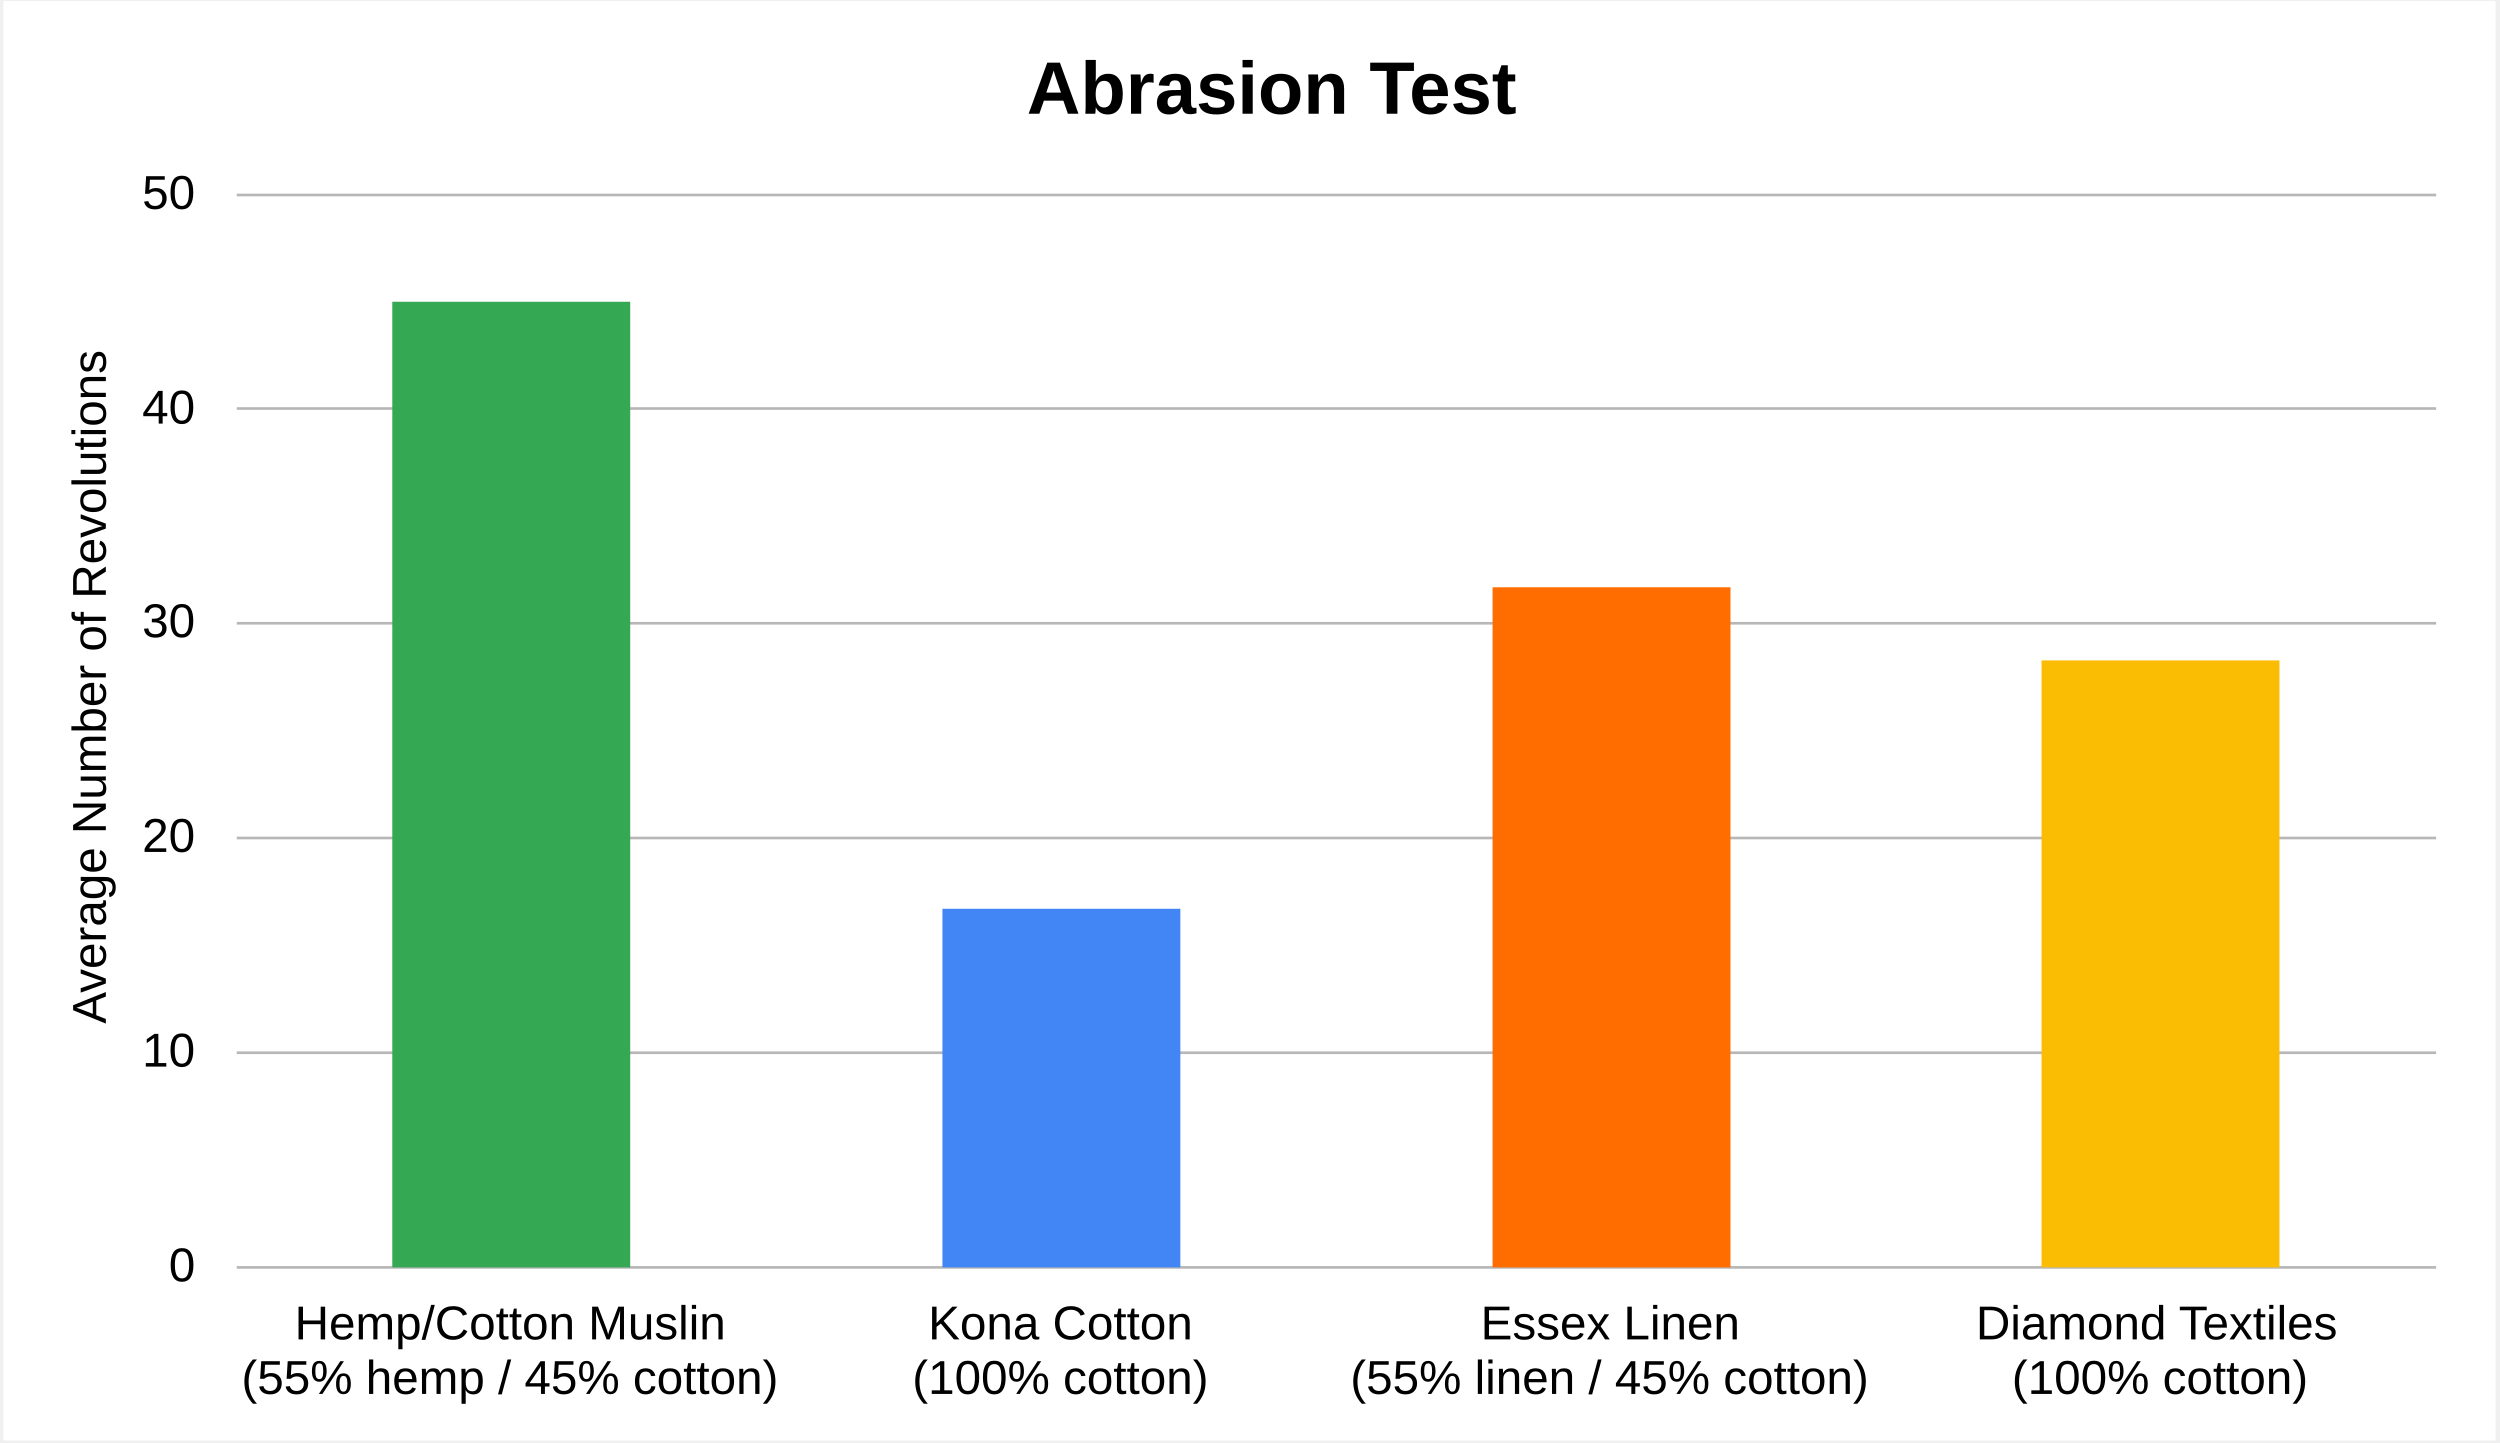
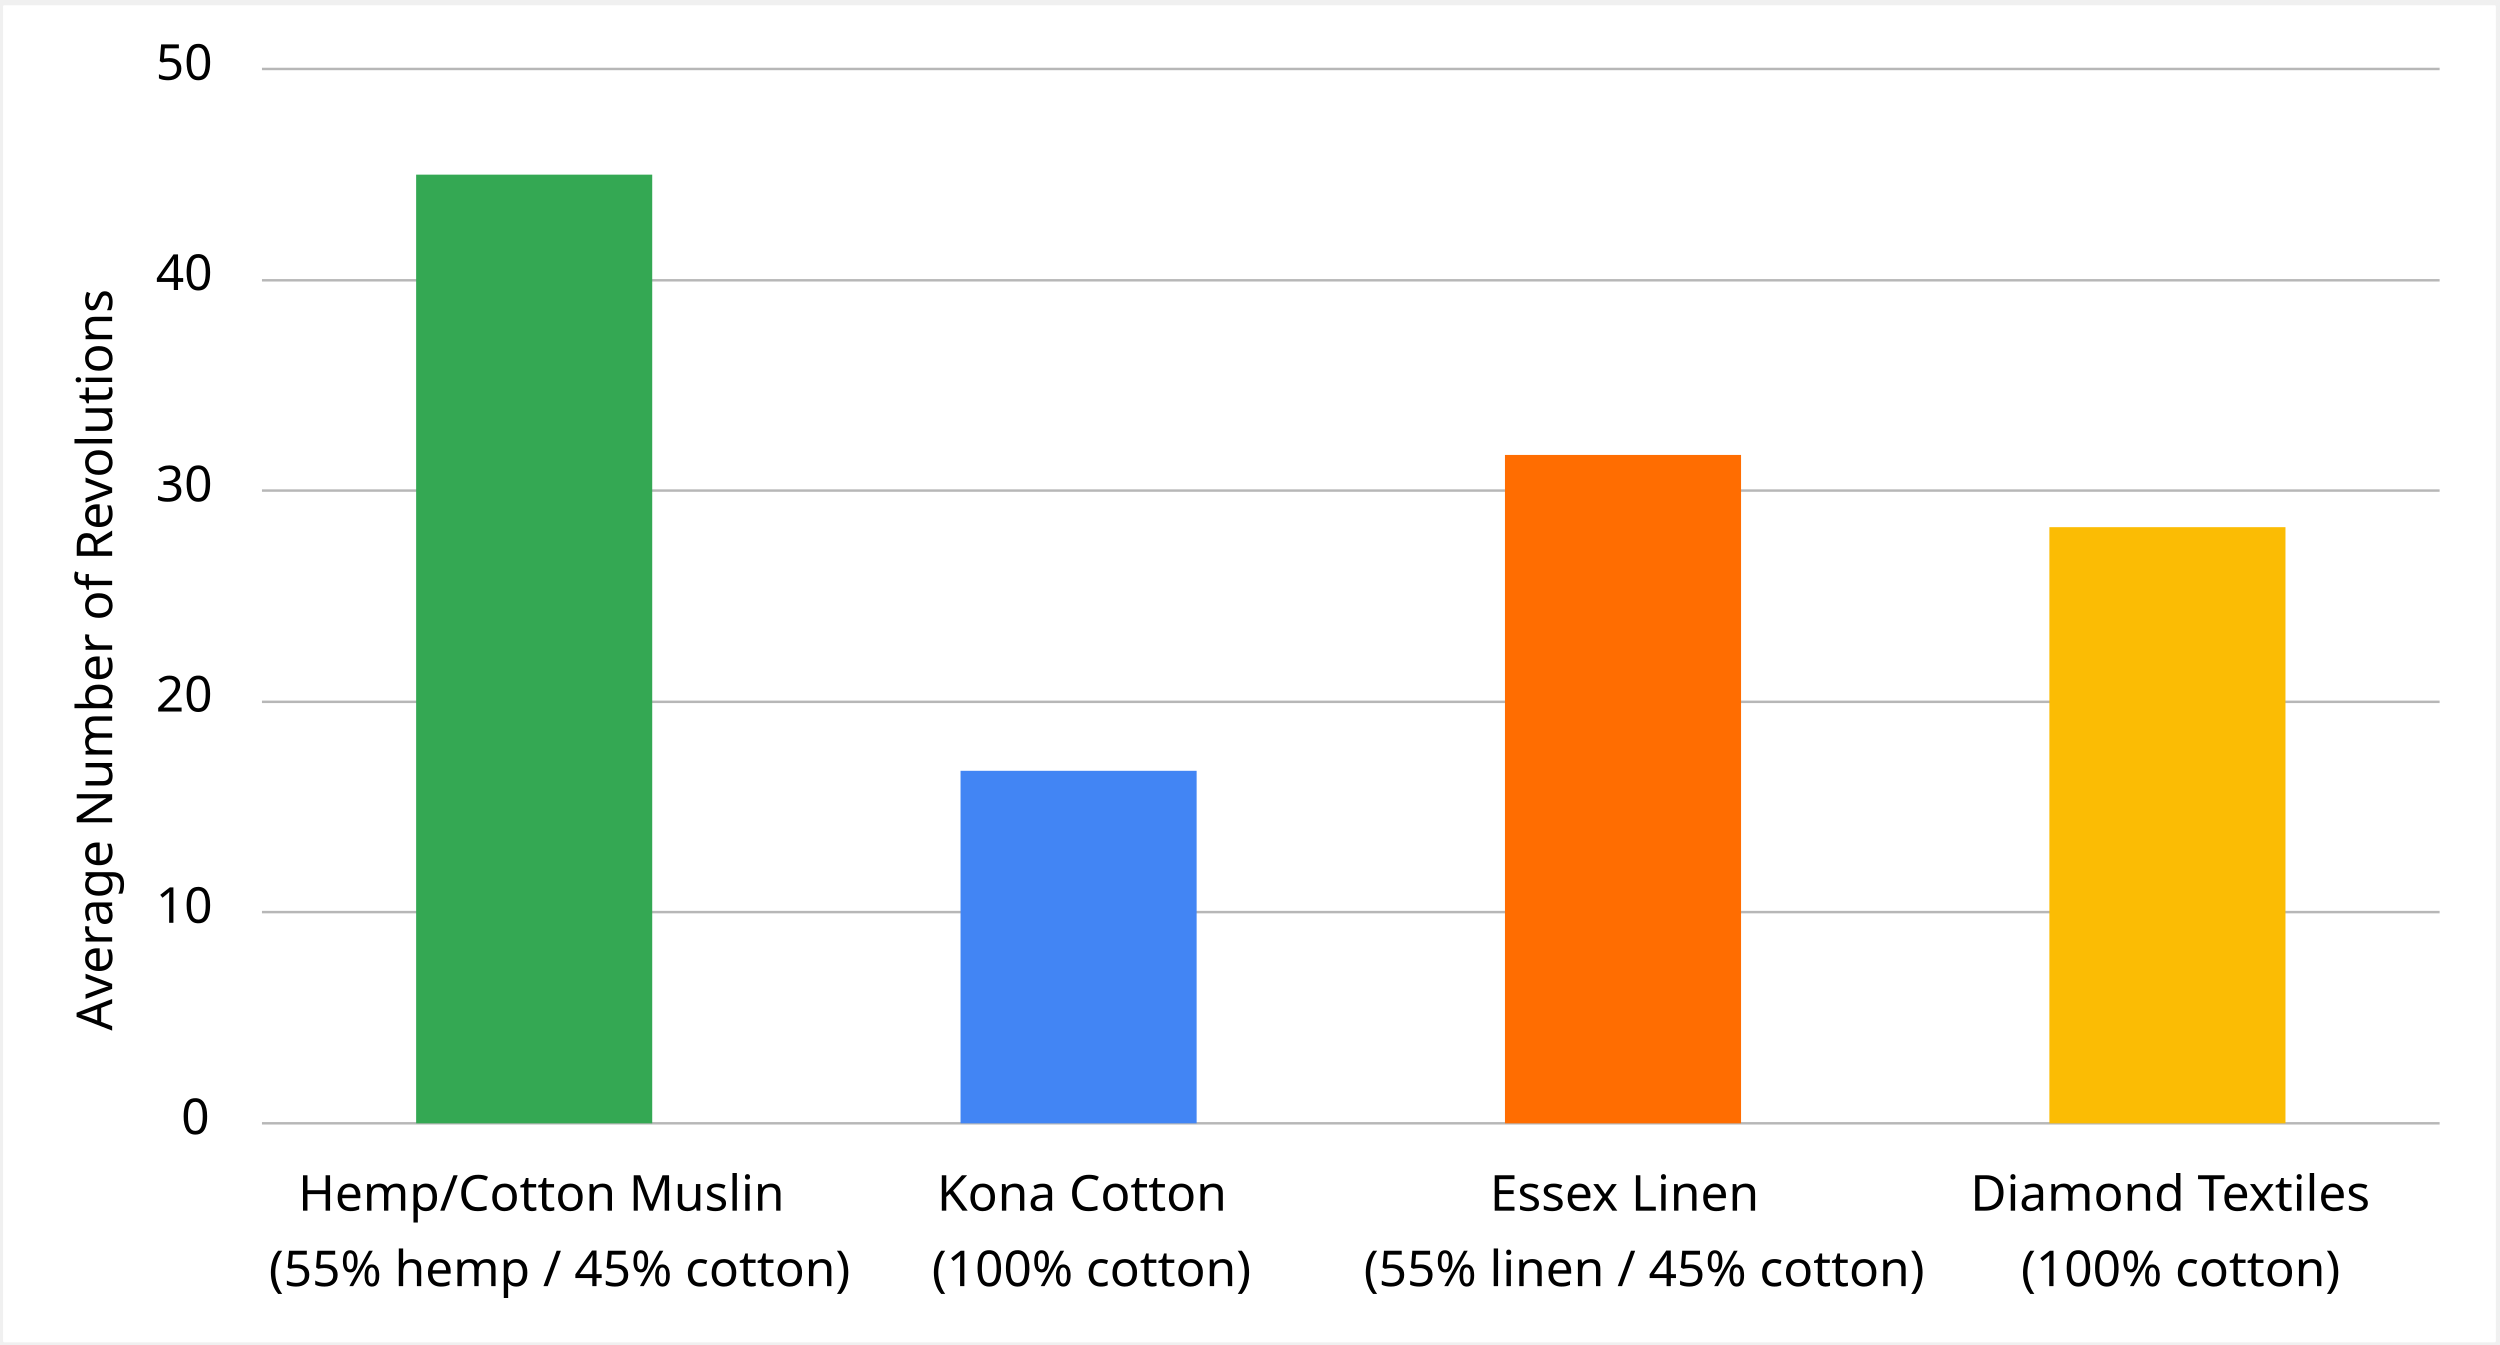
- <svg xmlns="http://www.w3.org/2000/svg" width="2154" height="1243" xml:space="preserve" overflow="hidden">
+ <svg xmlns="http://www.w3.org/2000/svg" width="2319" height="1247" xml:space="preserve" overflow="hidden">
  <defs>
    <clipPath id="clip0">
-       <rect x="2108" y="132" width="2154" height="1243" />
+       <rect x="275" y="792" width="2319" height="1247" />
    </clipPath>
    <clipPath id="clip1">
-       <rect x="2108" y="132" width="2154" height="1243" />
+       <rect x="275" y="792" width="2319" height="1247" />
    </clipPath>
  </defs>
-   <g clip-path="url(#clip0)" transform="translate(-2108 -132)">
+   <g clip-path="url(#clip0)" transform="translate(-275 -792)">
    <g clip-path="url(#clip1)">
-       <rect x="2112" y="134" width="2145" height="1238" fill="#FFFFFF" fill-opacity="1" />
+       <rect x="279" y="798" width="2310" height="1238" fill="#FFFFFF" fill-opacity="1" />
      <g>
-         <rect x="2312" y="300" width="1895" height="924" fill="#FFFFFF" fill-opacity="1" />
+         <rect x="518" y="856" width="2020" height="978" fill="#FFFFFF" fill-opacity="1" />
      </g>
      <g>
-         <path d="M2312 1187.04 4207 1187.04M2312 1150.04 4207 1150.04M2312 1113.04 4207 1113.04M2312 1076.04 4207 1076.04M2312 1002.03 4207 1002.03M2312 965.032 4207 965.032M2312 928.03 4207 928.03M2312 891.029 4207 891.029M2312 817.027 4207 817.027M2312 780.026 4207 780.026M2312 743.024 4207 743.024M2312 706.023 4207 706.023M2312 632.021 4207 632.021M2312 595.02 4207 595.02M2312 558.018 4207 558.018M2312 521.017 4207 521.017M2312 448.015 4207 448.015M2312 411.013 4207 411.013M2312 374.012 4207 374.012M2312 337.011 4207 337.011" stroke="#CCCCCC" stroke-width="2.292" stroke-linecap="butt" stroke-linejoin="round" stroke-miterlimit="10" stroke-opacity="0" fill="none" fill-rule="nonzero" />
+         <path d="M518 1795.06 2538 1795.06M518 1756.06 2538 1756.06M518 1717.06 2538 1717.06M518 1678.06 2538 1678.06M518 1599.05 2538 1599.05M518 1560.05 2538 1560.05M518 1521.05 2538 1521.05M518 1482.05 2538 1482.05M518 1404.05 2538 1404.05M518 1365.04 2538 1365.04M518 1325.04 2538 1325.04M518 1286.04 2538 1286.04M518 1208.04 2538 1208.04M518 1169.04 2538 1169.04M518 1130.04 2538 1130.04M518 1091.04 2538 1091.04M518 1013.03 2538 1013.03M518 973.032 2538 973.032M518 934.031 2538 934.031M518 895.029 2538 895.029" stroke="#CCCCCC" stroke-width="2.292" stroke-linecap="butt" stroke-linejoin="round" stroke-miterlimit="10" stroke-opacity="0" fill="none" fill-rule="nonzero" />
      </g>
      <g>
-         <path d="M2312 1224 4207 1224M2312 1039.03 4207 1039.03M2312 854.028 4207 854.028M2312 669.022 4207 669.022M2312 484.016 4207 484.016M2312 300 4207 300" stroke="#B7B7B7" stroke-width="2.292" stroke-linecap="butt" stroke-linejoin="round" stroke-miterlimit="10" stroke-opacity="1" fill="none" fill-rule="nonzero" />
+         <path d="M518 1834 2538 1834M518 1638.05 2538 1638.05M518 1443.05 2538 1443.05M518 1247.04 2538 1247.04M518 1052.03 2538 1052.03M518 856 2538 856" stroke="#B7B7B7" stroke-width="2.292" stroke-linecap="butt" stroke-linejoin="round" stroke-miterlimit="10" stroke-opacity="1" fill="none" fill-rule="nonzero" />
      </g>
      <g>
-         <rect x="2446" y="392" width="205" height="832" fill="#34A853" fill-opacity="1" />
+         <rect x="661" y="954" width="219" height="880" fill="#34A853" fill-opacity="1" />
      </g>
      <g>
-         <rect x="2920" y="915" width="205" height="309" fill="#4285F4" fill-opacity="1" />
+         <rect x="1166" y="1507" width="219" height="327" fill="#4285F4" fill-opacity="1" />
      </g>
      <g>
-         <rect x="3394" y="638" width="205" height="586" fill="#FF6D01" fill-opacity="1" />
+         <rect x="1671" y="1214" width="219" height="620" fill="#FF6D01" fill-opacity="1" />
      </g>
      <g>
-         <rect x="3867" y="701" width="205" height="523" fill="#FBBC04" fill-opacity="1" />
+         <rect x="2176" y="1281" width="219" height="553" fill="#FBBC04" fill-opacity="1" />
      </g>
      <g>
-         <text fill="#000000" fill-opacity="1" font-family="Arial,Arial_MSFontService,sans-serif" font-style="normal" font-variant="normal" font-weight="400" font-stretch="normal" font-size="41" text-anchor="start" direction="ltr" writing-mode="lr-tb" unicode-bidi="normal" text-decoration="none" transform="matrix(1 0 0 1 2253.44 1236)">0</text>
+         <text fill="#000000" fill-opacity="1" font-family="Spectral Medium,Spectral Medium_MSFontService,sans-serif" font-style="normal" font-variant="normal" font-weight="500" font-stretch="normal" font-size="46" text-anchor="start" direction="ltr" writing-mode="lr-tb" unicode-bidi="normal" text-decoration="none" transform="matrix(1 0 0 1 443.09 1844)">0</text>
      </g>
      <g>
-         <text fill="#000000" fill-opacity="1" font-family="Arial,Arial_MSFontService,sans-serif" font-style="normal" font-variant="normal" font-weight="400" font-stretch="normal" font-size="41" text-anchor="start" direction="ltr" writing-mode="lr-tb" unicode-bidi="normal" text-decoration="none" transform="matrix(1 0 0 1 2230.5 1051)">10</text>
+         <text fill="#000000" fill-opacity="1" font-family="Spectral Medium,Spectral Medium_MSFontService,sans-serif" font-style="normal" font-variant="normal" font-weight="500" font-stretch="normal" font-size="46" text-anchor="start" direction="ltr" writing-mode="lr-tb" unicode-bidi="normal" text-decoration="none" transform="matrix(1 0 0 1 419.532 1648)">10</text>
      </g>
      <g>
-         <text fill="#000000" fill-opacity="1" font-family="Arial,Arial_MSFontService,sans-serif" font-style="normal" font-variant="normal" font-weight="400" font-stretch="normal" font-size="41" text-anchor="start" direction="ltr" writing-mode="lr-tb" unicode-bidi="normal" text-decoration="none" transform="matrix(1 0 0 1 2230.5 866)">20</text>
+         <text fill="#000000" fill-opacity="1" font-family="Spectral Medium,Spectral Medium_MSFontService,sans-serif" font-style="normal" font-variant="normal" font-weight="500" font-stretch="normal" font-size="46" text-anchor="start" direction="ltr" writing-mode="lr-tb" unicode-bidi="normal" text-decoration="none" transform="matrix(1 0 0 1 419.532 1452)">20</text>
      </g>
      <g>
-         <text fill="#000000" fill-opacity="1" font-family="Arial,Arial_MSFontService,sans-serif" font-style="normal" font-variant="normal" font-weight="400" font-stretch="normal" font-size="41" text-anchor="start" direction="ltr" writing-mode="lr-tb" unicode-bidi="normal" text-decoration="none" transform="matrix(1 0 0 1 2230.5 681)">30</text>
+         <text fill="#000000" fill-opacity="1" font-family="Spectral Medium,Spectral Medium_MSFontService,sans-serif" font-style="normal" font-variant="normal" font-weight="500" font-stretch="normal" font-size="46" text-anchor="start" direction="ltr" writing-mode="lr-tb" unicode-bidi="normal" text-decoration="none" transform="matrix(1 0 0 1 419.532 1257)">30</text>
      </g>
      <g>
-         <text fill="#000000" fill-opacity="1" font-family="Arial,Arial_MSFontService,sans-serif" font-style="normal" font-variant="normal" font-weight="400" font-stretch="normal" font-size="41" text-anchor="start" direction="ltr" writing-mode="lr-tb" unicode-bidi="normal" text-decoration="none" transform="matrix(1 0 0 1 2230.5 497)">40</text>
+         <text fill="#000000" fill-opacity="1" font-family="Spectral Medium,Spectral Medium_MSFontService,sans-serif" font-style="normal" font-variant="normal" font-weight="500" font-stretch="normal" font-size="46" text-anchor="start" direction="ltr" writing-mode="lr-tb" unicode-bidi="normal" text-decoration="none" transform="matrix(1 0 0 1 419.532 1061)">40</text>
      </g>
      <g>
-         <text fill="#000000" fill-opacity="1" font-family="Arial,Arial_MSFontService,sans-serif" font-style="normal" font-variant="normal" font-weight="400" font-stretch="normal" font-size="41" text-anchor="start" direction="ltr" writing-mode="lr-tb" unicode-bidi="normal" text-decoration="none" transform="matrix(1 0 0 1 2230.5 312)">50</text>
+         <text fill="#000000" fill-opacity="1" font-family="Spectral Medium,Spectral Medium_MSFontService,sans-serif" font-style="normal" font-variant="normal" font-weight="500" font-stretch="normal" font-size="46" text-anchor="start" direction="ltr" writing-mode="lr-tb" unicode-bidi="normal" text-decoration="none" transform="matrix(1 0 0 1 419.532 866)">50</text>
      </g>
      <g>
-         <text fill="#000000" fill-opacity="1" font-family="Arial,Arial_MSFontService,sans-serif" font-style="normal" font-variant="normal" font-weight="400" font-stretch="normal" font-size="41" text-anchor="start" direction="ltr" writing-mode="lr-tb" unicode-bidi="normal" text-decoration="none" transform="matrix(1 0 0 1 2361.87 1286)">Hemp/Cotton Muslin</text>
+         <text fill="#000000" fill-opacity="1" font-family="Spectral Medium,Spectral Medium_MSFontService,sans-serif" font-style="normal" font-variant="normal" font-weight="500" font-stretch="normal" font-size="46" text-anchor="start" direction="ltr" writing-mode="lr-tb" unicode-bidi="normal" text-decoration="none" transform="matrix(1 0 0 1 551.589 1915)">Hemp/Cotton Muslin</text>
      </g>
      <g>
-         <text fill="#000000" fill-opacity="1" font-family="Arial,Arial_MSFontService,sans-serif" font-style="normal" font-variant="normal" font-weight="400" font-stretch="normal" font-size="41" text-anchor="start" direction="ltr" writing-mode="lr-tb" unicode-bidi="normal" text-decoration="none" transform="matrix(1 0 0 1 2316.02 1333)">(55% hemp / 45% cotton)</text>
+         <text fill="#000000" fill-opacity="1" font-family="Spectral Medium,Spectral Medium_MSFontService,sans-serif" font-style="normal" font-variant="normal" font-weight="500" font-stretch="normal" font-size="46" text-anchor="start" direction="ltr" writing-mode="lr-tb" unicode-bidi="normal" text-decoration="none" transform="matrix(1 0 0 1 524.41 1985)">(55% hemp / 45% cotton)</text>
      </g>
      <g>
-         <text fill="#000000" fill-opacity="1" font-family="Arial,Arial_MSFontService,sans-serif" font-style="normal" font-variant="normal" font-weight="400" font-stretch="normal" font-size="41" text-anchor="start" direction="ltr" writing-mode="lr-tb" unicode-bidi="normal" text-decoration="none" transform="matrix(1 0 0 1 2907.74 1286)">Kona Cotton</text>
+         <text fill="#000000" fill-opacity="1" font-family="Spectral Medium,Spectral Medium_MSFontService,sans-serif" font-style="normal" font-variant="normal" font-weight="500" font-stretch="normal" font-size="46" text-anchor="start" direction="ltr" writing-mode="lr-tb" unicode-bidi="normal" text-decoration="none" transform="matrix(1 0 0 1 1144.15 1915)">Kona Cotton</text>
      </g>
      <g>
-         <text fill="#000000" fill-opacity="1" font-family="Arial,Arial_MSFontService,sans-serif" font-style="normal" font-variant="normal" font-weight="400" font-stretch="normal" font-size="41" text-anchor="start" direction="ltr" writing-mode="lr-tb" unicode-bidi="normal" text-decoration="none" transform="matrix(1 0 0 1 2894.02 1333)">(100% cotton)</text>
+         <text fill="#000000" fill-opacity="1" font-family="Spectral Medium,Spectral Medium_MSFontService,sans-serif" font-style="normal" font-variant="normal" font-weight="500" font-stretch="normal" font-size="46" text-anchor="start" direction="ltr" writing-mode="lr-tb" unicode-bidi="normal" text-decoration="none" transform="matrix(1 0 0 1 1139.4 1985)">(100% cotton)</text>
      </g>
      <g>
-         <text fill="#000000" fill-opacity="1" font-family="Arial,Arial_MSFontService,sans-serif" font-style="normal" font-variant="normal" font-weight="400" font-stretch="normal" font-size="41" text-anchor="start" direction="ltr" writing-mode="lr-tb" unicode-bidi="normal" text-decoration="none" transform="matrix(1 0 0 1 3383.74 1286)">Essex Linen</text>
+         <text fill="#000000" fill-opacity="1" font-family="Spectral Medium,Spectral Medium_MSFontService,sans-serif" font-style="normal" font-variant="normal" font-weight="500" font-stretch="normal" font-size="46" text-anchor="start" direction="ltr" writing-mode="lr-tb" unicode-bidi="normal" text-decoration="none" transform="matrix(1 0 0 1 1657.02 1915)">Essex Linen</text>
      </g>
      <g>
-         <text fill="#000000" fill-opacity="1" font-family="Arial,Arial_MSFontService,sans-serif" font-style="normal" font-variant="normal" font-weight="400" font-stretch="normal" font-size="41" text-anchor="start" direction="ltr" writing-mode="lr-tb" unicode-bidi="normal" text-decoration="none" transform="matrix(1 0 0 1 3271.42 1333)">(55% linen / 45% cotton)</text>
+         <text fill="#000000" fill-opacity="1" font-family="Spectral Medium,Spectral Medium_MSFontService,sans-serif" font-style="normal" font-variant="normal" font-weight="500" font-stretch="normal" font-size="46" text-anchor="start" direction="ltr" writing-mode="lr-tb" unicode-bidi="normal" text-decoration="none" transform="matrix(1 0 0 1 1540.05 1985)">(55% linen / 45% cotton)</text>
      </g>
      <g>
-         <text fill="#000000" fill-opacity="1" font-family="Arial,Arial_MSFontService,sans-serif" font-style="normal" font-variant="normal" font-weight="400" font-stretch="normal" font-size="41" text-anchor="start" direction="ltr" writing-mode="lr-tb" unicode-bidi="normal" text-decoration="none" transform="matrix(1 0 0 1 3810.47 1286)">Diamond Textiles</text>
+         <text fill="#000000" fill-opacity="1" font-family="Spectral Medium,Spectral Medium_MSFontService,sans-serif" font-style="normal" font-variant="normal" font-weight="500" font-stretch="normal" font-size="46" text-anchor="start" direction="ltr" writing-mode="lr-tb" unicode-bidi="normal" text-decoration="none" transform="matrix(1 0 0 1 2102.68 1915)">Diamond Textiles</text>
      </g>
      <g>
-         <text fill="#000000" fill-opacity="1" font-family="Arial,Arial_MSFontService,sans-serif" font-style="normal" font-variant="normal" font-weight="400" font-stretch="normal" font-size="41" text-anchor="start" direction="ltr" writing-mode="lr-tb" unicode-bidi="normal" text-decoration="none" transform="matrix(1 0 0 1 3841.42 1333)">(100% cotton)</text>
+         <text fill="#000000" fill-opacity="1" font-family="Spectral Medium,Spectral Medium_MSFontService,sans-serif" font-style="normal" font-variant="normal" font-weight="500" font-stretch="normal" font-size="46" text-anchor="start" direction="ltr" writing-mode="lr-tb" unicode-bidi="normal" text-decoration="none" transform="matrix(1 0 0 1 2149.71 1985)">(100% cotton)</text>
      </g>
      <g>
-         <text fill="#000000" fill-opacity="1" font-family="Arial,Arial_MSFontService,sans-serif" font-style="normal" font-variant="normal" font-weight="400" font-stretch="normal" font-size="41" text-anchor="start" direction="ltr" writing-mode="lr-tb" unicode-bidi="normal" text-decoration="none" transform="matrix(6.12323e-17 -1 1 6.12323e-17 2199.19 1014)">Average Number of Revolutions</text>
+         <text fill="#000000" fill-opacity="1" font-family="Spectral Medium,Spectral Medium_MSFontService,sans-serif" font-style="normal" font-variant="normal" font-weight="500" font-stretch="normal" font-size="46" text-anchor="start" direction="ltr" writing-mode="lr-tb" unicode-bidi="normal" text-decoration="none" transform="matrix(6.12323e-17 -1 1 6.12323e-17 379.025 1748)">Average Number of Revolutions</text>
      </g>
-       <g>
-         <g>
-           <text fill="#000000" fill-opacity="1" font-family="Arial,Arial_MSFontService,sans-serif" font-style="normal" font-variant="normal" font-weight="700" font-stretch="normal" font-size="64" text-anchor="start" direction="ltr" writing-mode="lr-tb" unicode-bidi="normal" text-decoration="none" transform="matrix(1 0 0 1 2992.69 230)">Abrasion Test</text>
-         </g>
-       </g>
-       <rect x="2112" y="134" width="2145" height="1238" stroke="#FFFFFF" stroke-width="2.292" stroke-linecap="butt" stroke-linejoin="round" stroke-miterlimit="10" stroke-opacity="1" fill="none" />
+       <rect x="279" y="798" width="2310" height="1238" stroke="#FFFFFF" stroke-width="2.292" stroke-linecap="butt" stroke-linejoin="round" stroke-miterlimit="10" stroke-opacity="1" fill="none" />
    </g>
  </g>
</svg>
